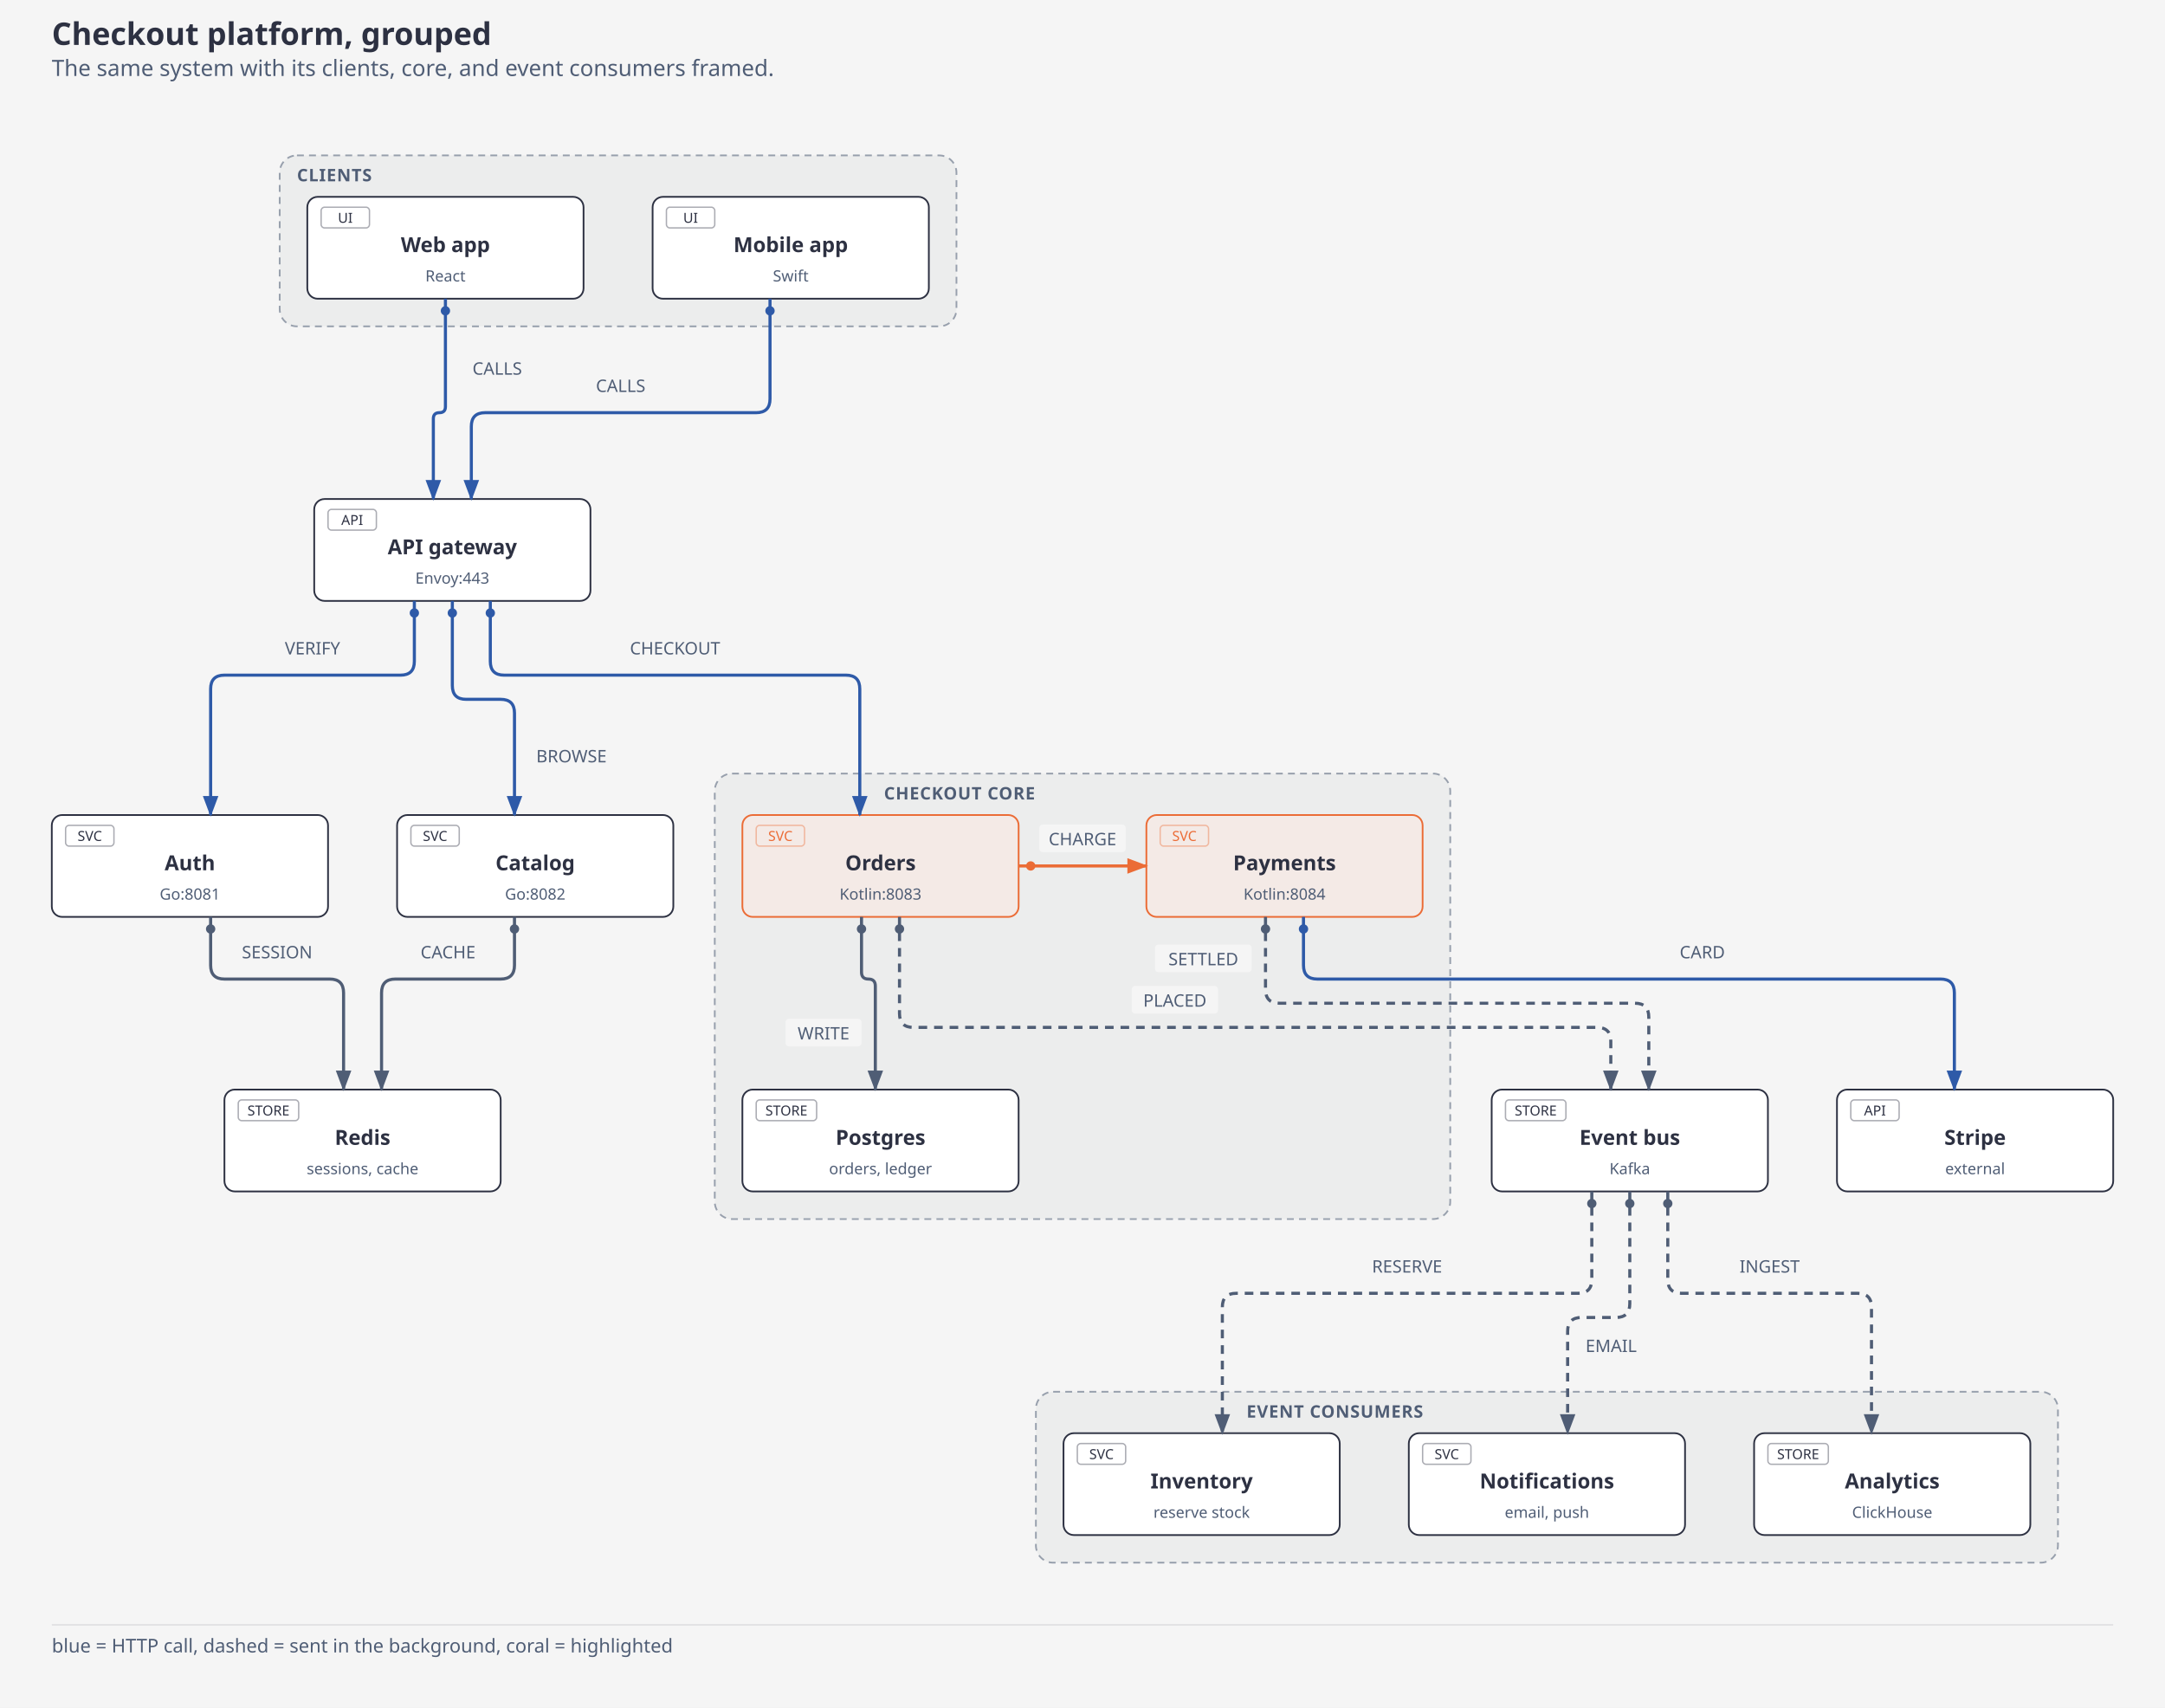
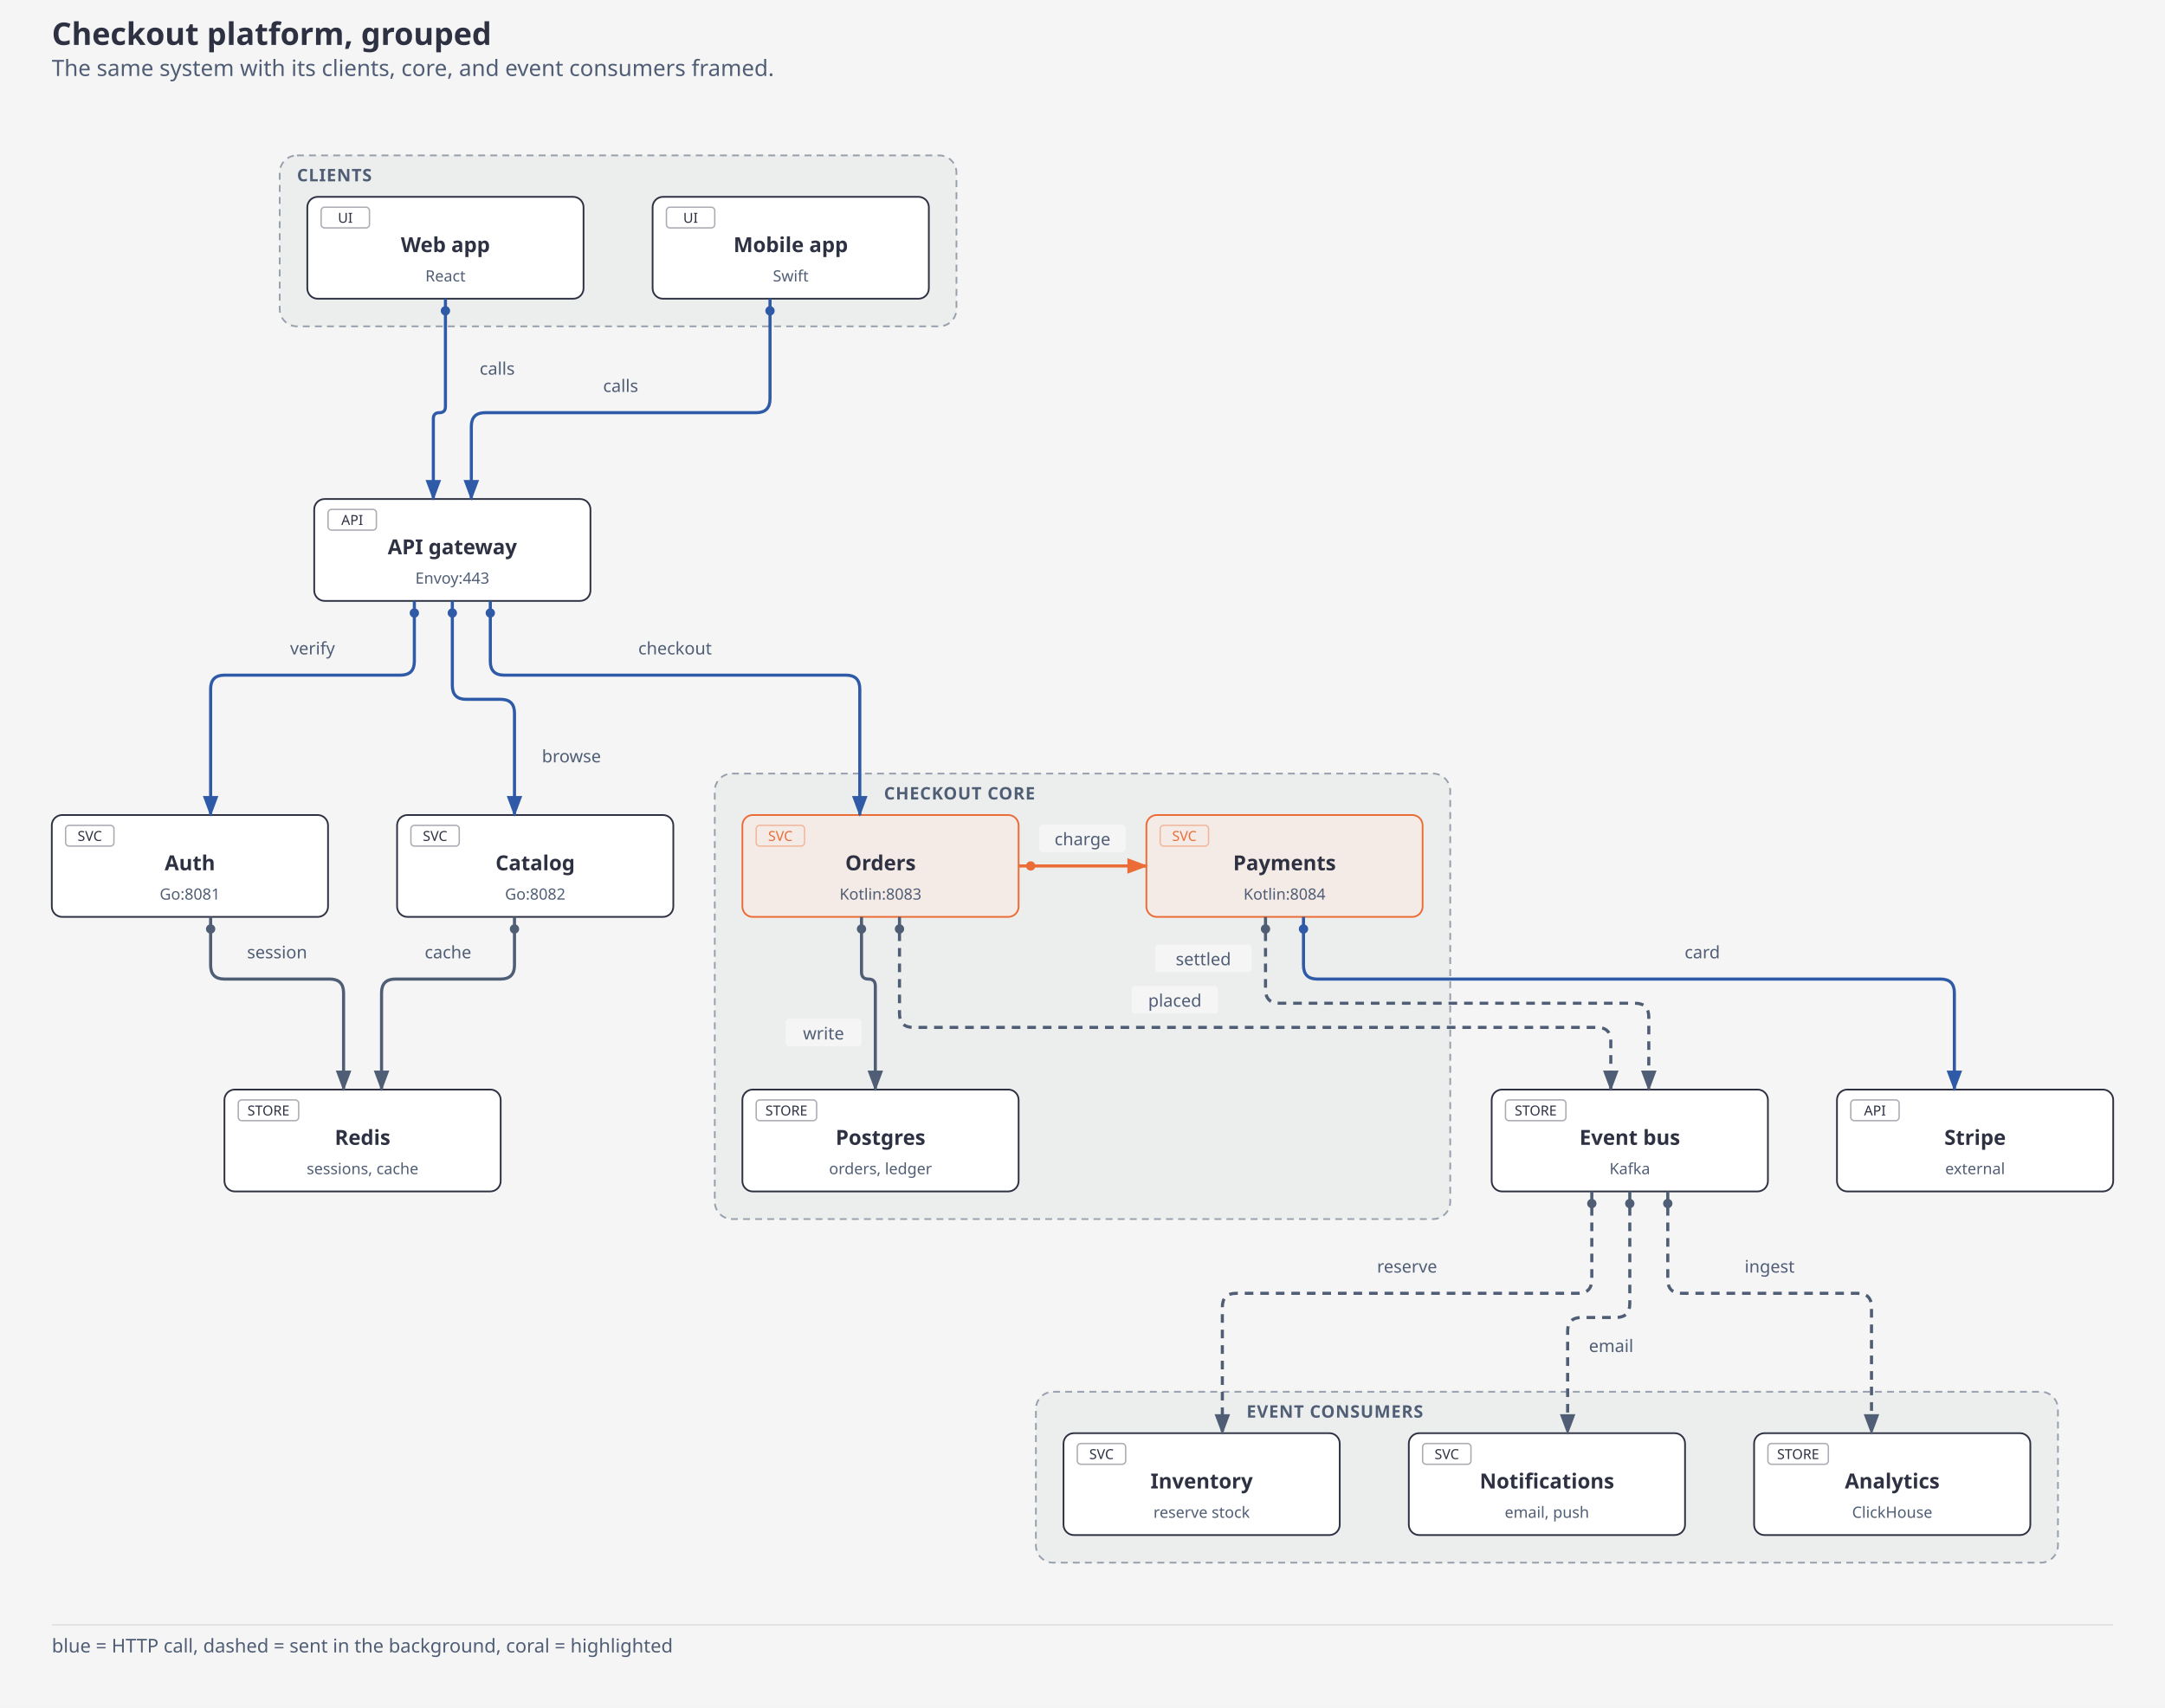
<svg xmlns="http://www.w3.org/2000/svg" role="graphics-document" aria-roledescription="architecture diagram" viewBox="0 0 1254 989" width="1254">
  <rect width="1254" height="989" fill="#f5f5f5" aria-hidden="true" />
  <defs>
    <marker id="a" markerWidth="12" markerHeight="9" refX="11" refY="4.5" orient="auto" markerUnits="userSpaceOnUse">
      <polygon points="0 0,12 4.5,0 9" fill="#4f5d75" />
    </marker>
    <marker id="aa" markerWidth="12" markerHeight="9" refX="11" refY="4.5" orient="auto" markerUnits="userSpaceOnUse">
      <polygon points="0 0,12 4.5,0 9" fill="#eb6c36" />
    </marker>
    <marker id="al" markerWidth="12" markerHeight="9" refX="11" refY="4.5" orient="auto" markerUnits="userSpaceOnUse">
      <polygon points="0 0,12 4.5,0 9" fill="#2e5aa8" />
    </marker>
    <marker id="ar" markerWidth="12" markerHeight="9" refX="11" refY="4.5" orient="auto" markerUnits="userSpaceOnUse">
      <polygon points="0 0,12 4.5,0 9" fill="#7a8399" />
    </marker>
  </defs>
  <text x="30" y="26" font-size="18" font-weight="600" font-family="system-ui, 'Segoe UI', sans-serif" fill="#2d3142">Checkout platform, grouped</text>
  <text x="30" y="44" font-size="13" font-family="system-ui, 'Segoe UI', sans-serif" fill="#4f5d75">The same system with its clients, core, and event consumers framed.</text>
  <rect x="162" y="90" width="392" height="99" rx="10" fill="rgba(45,49,66,0.12)" fill-opacity=".35" stroke="#4f5d75" stroke-opacity=".55" stroke-dasharray="4,3" data-group="edge" data-name="Clients" data-members="web,mobile" role="graphics-symbol" aria-roledescription="group" aria-label="Clients: Web app, Mobile app" />
  <text x="172" y="105" font-size="10" font-weight="600" font-family="system-ui, 'Segoe UI', sans-serif" fill="#4f5d75" letter-spacing=".04em" aria-hidden="true">CLIENTS</text>
  <rect x="414" y="448" width="426" height="258" rx="10" fill="rgba(45,49,66,0.12)" fill-opacity=".35" stroke="#4f5d75" stroke-opacity=".55" stroke-dasharray="4,3" data-group="core" data-name="Checkout core" data-members="orders,pay,pg" role="graphics-symbol" aria-roledescription="group" aria-label="Checkout core: Orders, Payments, Postgres" />
  <text x="512" y="463" font-size="10" font-weight="600" font-family="system-ui, 'Segoe UI', sans-serif" fill="#4f5d75" letter-spacing=".04em" aria-hidden="true">CHECKOUT CORE</text>
  <rect x="600" y="806" width="592" height="99" rx="10" fill="rgba(45,49,66,0.12)" fill-opacity=".35" stroke="#4f5d75" stroke-opacity=".55" stroke-dasharray="4,3" data-group="async" data-name="Event consumers" data-members="inventory,notify,analytics" role="graphics-symbol" aria-roledescription="group" aria-label="Event consumers: Inventory, Notifications, Analytics" />
  <text x="722" y="821" font-size="10" font-weight="600" font-family="system-ui, 'Segoe UI', sans-serif" fill="#4f5d75" letter-spacing=".04em" aria-hidden="true">EVENT CONSUMERS</text>
  <rect x="178" y="114" width="160" height="59" rx="6" fill="#f5f5f5" aria-hidden="true" />
  <rect x="178" y="114" width="160" height="59" rx="6" fill="#ffffff" stroke="#2d3142" data-node="web" data-label="Web app" role="graphics-symbol" aria-roledescription="box" aria-label="Web app, React" />
  <rect x="186" y="120" width="28" height="12" rx="2" fill="none" stroke="#2d3142" stroke-opacity=".4" stroke-width=".8" aria-hidden="true" />
  <text x="200" y="129" font-size="8" font-family="system-ui, 'Segoe UI', sans-serif" fill="#2d3142" text-anchor="middle" aria-hidden="true">UI</text>
  <text x="258" y="146" font-size="12" font-weight="600" font-family="system-ui, 'Segoe UI', sans-serif" fill="#2d3142" text-anchor="middle" aria-hidden="true">Web app</text>
  <text x="258" y="163" font-size="9" font-family="system-ui, 'Segoe UI', sans-serif" fill="#4f5d75" text-anchor="middle" aria-hidden="true">React</text>
  <rect x="378" y="114" width="160" height="59" rx="6" fill="#f5f5f5" aria-hidden="true" />
  <rect x="378" y="114" width="160" height="59" rx="6" fill="#ffffff" stroke="#2d3142" data-node="mobile" data-label="Mobile app" role="graphics-symbol" aria-roledescription="box" aria-label="Mobile app, Swift" />
  <rect x="386" y="120" width="28" height="12" rx="2" fill="none" stroke="#2d3142" stroke-opacity=".4" stroke-width=".8" aria-hidden="true" />
  <text x="400" y="129" font-size="8" font-family="system-ui, 'Segoe UI', sans-serif" fill="#2d3142" text-anchor="middle" aria-hidden="true">UI</text>
  <text x="458" y="146" font-size="12" font-weight="600" font-family="system-ui, 'Segoe UI', sans-serif" fill="#2d3142" text-anchor="middle" aria-hidden="true">Mobile app</text>
  <text x="458" y="163" font-size="9" font-family="system-ui, 'Segoe UI', sans-serif" fill="#4f5d75" text-anchor="middle" aria-hidden="true">Swift</text>
  <rect x="182" y="289" width="160" height="59" rx="6" fill="#f5f5f5" aria-hidden="true" />
  <rect x="182" y="289" width="160" height="59" rx="6" fill="#ffffff" stroke="#2d3142" data-node="gw" data-label="API gateway" role="graphics-symbol" aria-roledescription="box" aria-label="API gateway, Envoy:443" />
  <rect x="190" y="295" width="28" height="12" rx="2" fill="none" stroke="#2d3142" stroke-opacity=".4" stroke-width=".8" aria-hidden="true" />
  <text x="204" y="304" font-size="8" font-family="system-ui, 'Segoe UI', sans-serif" fill="#2d3142" text-anchor="middle" aria-hidden="true">API</text>
  <text x="262" y="321" font-size="12" font-weight="600" font-family="system-ui, 'Segoe UI', sans-serif" fill="#2d3142" text-anchor="middle" aria-hidden="true">API gateway</text>
  <text x="262" y="338" font-size="9" font-family="system-ui, 'Segoe UI', sans-serif" fill="#4f5d75" text-anchor="middle" aria-hidden="true">Envoy:443</text>
  <rect x="30" y="472" width="160" height="59" rx="6" fill="#f5f5f5" aria-hidden="true" />
  <rect x="30" y="472" width="160" height="59" rx="6" fill="#ffffff" stroke="#2d3142" data-node="auth" data-label="Auth" role="graphics-symbol" aria-roledescription="box" aria-label="Auth, Go:8081" />
  <rect x="38" y="478" width="28" height="12" rx="2" fill="none" stroke="#2d3142" stroke-opacity=".4" stroke-width=".8" aria-hidden="true" />
  <text x="52" y="487" font-size="8" font-family="system-ui, 'Segoe UI', sans-serif" fill="#2d3142" text-anchor="middle" aria-hidden="true">SVC</text>
  <text x="110" y="504" font-size="12" font-weight="600" font-family="system-ui, 'Segoe UI', sans-serif" fill="#2d3142" text-anchor="middle" aria-hidden="true">Auth</text>
  <text x="110" y="521" font-size="9" font-family="system-ui, 'Segoe UI', sans-serif" fill="#4f5d75" text-anchor="middle" aria-hidden="true">Go:8081</text>
  <rect x="230" y="472" width="160" height="59" rx="6" fill="#f5f5f5" aria-hidden="true" />
  <rect x="230" y="472" width="160" height="59" rx="6" fill="#ffffff" stroke="#2d3142" data-node="catalog" data-label="Catalog" role="graphics-symbol" aria-roledescription="box" aria-label="Catalog, Go:8082" />
  <rect x="238" y="478" width="28" height="12" rx="2" fill="none" stroke="#2d3142" stroke-opacity=".4" stroke-width=".8" aria-hidden="true" />
  <text x="252" y="487" font-size="8" font-family="system-ui, 'Segoe UI', sans-serif" fill="#2d3142" text-anchor="middle" aria-hidden="true">SVC</text>
  <text x="310" y="504" font-size="12" font-weight="600" font-family="system-ui, 'Segoe UI', sans-serif" fill="#2d3142" text-anchor="middle" aria-hidden="true">Catalog</text>
  <text x="310" y="521" font-size="9" font-family="system-ui, 'Segoe UI', sans-serif" fill="#4f5d75" text-anchor="middle" aria-hidden="true">Go:8082</text>
  <rect x="430" y="472" width="160" height="59" rx="6" fill="#f5f5f5" aria-hidden="true" />
  <rect x="430" y="472" width="160" height="59" rx="6" fill="rgba(235,108,54,0.08)" stroke="#eb6c36" data-node="orders" data-label="Orders" role="graphics-symbol" aria-roledescription="box" aria-label="Orders, Kotlin:8083" />
  <rect x="438" y="478" width="28" height="12" rx="2" fill="none" stroke="#eb6c36" stroke-opacity=".4" stroke-width=".8" aria-hidden="true" />
  <text x="452" y="487" font-size="8" font-family="system-ui, 'Segoe UI', sans-serif" fill="#eb6c36" text-anchor="middle" aria-hidden="true">SVC</text>
  <text x="510" y="504" font-size="12" font-weight="600" font-family="system-ui, 'Segoe UI', sans-serif" fill="#2d3142" text-anchor="middle" aria-hidden="true">Orders</text>
  <text x="510" y="521" font-size="9" font-family="system-ui, 'Segoe UI', sans-serif" fill="#4f5d75" text-anchor="middle" aria-hidden="true">Kotlin:8083</text>
  <rect x="664" y="472" width="160" height="59" rx="6" fill="#f5f5f5" aria-hidden="true" />
  <rect x="664" y="472" width="160" height="59" rx="6" fill="rgba(235,108,54,0.08)" stroke="#eb6c36" data-node="pay" data-label="Payments" role="graphics-symbol" aria-roledescription="box" aria-label="Payments, Kotlin:8084" />
  <rect x="672" y="478" width="28" height="12" rx="2" fill="none" stroke="#eb6c36" stroke-opacity=".4" stroke-width=".8" aria-hidden="true" />
  <text x="686" y="487" font-size="8" font-family="system-ui, 'Segoe UI', sans-serif" fill="#eb6c36" text-anchor="middle" aria-hidden="true">SVC</text>
  <text x="744" y="504" font-size="12" font-weight="600" font-family="system-ui, 'Segoe UI', sans-serif" fill="#2d3142" text-anchor="middle" aria-hidden="true">Payments</text>
  <text x="744" y="521" font-size="9" font-family="system-ui, 'Segoe UI', sans-serif" fill="#4f5d75" text-anchor="middle" aria-hidden="true">Kotlin:8084</text>
  <rect x="130" y="631" width="160" height="59" rx="6" fill="#f5f5f5" aria-hidden="true" />
  <rect x="130" y="631" width="160" height="59" rx="6" fill="#ffffff" stroke="#2d3142" data-node="redis" data-label="Redis" role="graphics-symbol" aria-roledescription="box" aria-label="Redis, sessions, cache" />
  <rect x="138" y="637" width="35" height="12" rx="2" fill="none" stroke="#2d3142" stroke-opacity=".4" stroke-width=".8" aria-hidden="true" />
  <text x="155.5" y="646" font-size="8" font-family="system-ui, 'Segoe UI', sans-serif" fill="#2d3142" text-anchor="middle" aria-hidden="true">STORE</text>
  <text x="210" y="663" font-size="12" font-weight="600" font-family="system-ui, 'Segoe UI', sans-serif" fill="#2d3142" text-anchor="middle" aria-hidden="true">Redis</text>
  <text x="210" y="680" font-size="9" font-family="system-ui, 'Segoe UI', sans-serif" fill="#4f5d75" text-anchor="middle" aria-hidden="true">sessions, cache</text>
  <rect x="430" y="631" width="160" height="59" rx="6" fill="#f5f5f5" aria-hidden="true" />
  <rect x="430" y="631" width="160" height="59" rx="6" fill="#ffffff" stroke="#2d3142" data-node="pg" data-label="Postgres" role="graphics-symbol" aria-roledescription="box" aria-label="Postgres, orders, ledger" />
  <rect x="438" y="637" width="35" height="12" rx="2" fill="none" stroke="#2d3142" stroke-opacity=".4" stroke-width=".8" aria-hidden="true" />
  <text x="455.5" y="646" font-size="8" font-family="system-ui, 'Segoe UI', sans-serif" fill="#2d3142" text-anchor="middle" aria-hidden="true">STORE</text>
  <text x="510" y="663" font-size="12" font-weight="600" font-family="system-ui, 'Segoe UI', sans-serif" fill="#2d3142" text-anchor="middle" aria-hidden="true">Postgres</text>
  <text x="510" y="680" font-size="9" font-family="system-ui, 'Segoe UI', sans-serif" fill="#4f5d75" text-anchor="middle" aria-hidden="true">orders, ledger</text>
  <rect x="864" y="631" width="160" height="59" rx="6" fill="#f5f5f5" aria-hidden="true" />
  <rect x="864" y="631" width="160" height="59" rx="6" fill="#ffffff" stroke="#2d3142" data-node="bus" data-label="Event bus" role="graphics-symbol" aria-roledescription="box" aria-label="Event bus, Kafka" />
  <rect x="872" y="637" width="35" height="12" rx="2" fill="none" stroke="#2d3142" stroke-opacity=".4" stroke-width=".8" aria-hidden="true" />
  <text x="889.5" y="646" font-size="8" font-family="system-ui, 'Segoe UI', sans-serif" fill="#2d3142" text-anchor="middle" aria-hidden="true">STORE</text>
  <text x="944" y="663" font-size="12" font-weight="600" font-family="system-ui, 'Segoe UI', sans-serif" fill="#2d3142" text-anchor="middle" aria-hidden="true">Event bus</text>
  <text x="944" y="680" font-size="9" font-family="system-ui, 'Segoe UI', sans-serif" fill="#4f5d75" text-anchor="middle" aria-hidden="true">Kafka</text>
  <rect x="1064" y="631" width="160" height="59" rx="6" fill="#f5f5f5" aria-hidden="true" />
  <rect x="1064" y="631" width="160" height="59" rx="6" fill="#ffffff" stroke="#2d3142" data-node="stripe" data-label="Stripe" role="graphics-symbol" aria-roledescription="box" aria-label="Stripe, external" />
  <rect x="1072" y="637" width="28" height="12" rx="2" fill="none" stroke="#2d3142" stroke-opacity=".4" stroke-width=".8" aria-hidden="true" />
  <text x="1086" y="646" font-size="8" font-family="system-ui, 'Segoe UI', sans-serif" fill="#2d3142" text-anchor="middle" aria-hidden="true">API</text>
  <text x="1144" y="663" font-size="12" font-weight="600" font-family="system-ui, 'Segoe UI', sans-serif" fill="#2d3142" text-anchor="middle" aria-hidden="true">Stripe</text>
  <text x="1144" y="680" font-size="9" font-family="system-ui, 'Segoe UI', sans-serif" fill="#4f5d75" text-anchor="middle" aria-hidden="true">external</text>
  <rect x="616" y="830" width="160" height="59" rx="6" fill="#f5f5f5" aria-hidden="true" />
  <rect x="616" y="830" width="160" height="59" rx="6" fill="#ffffff" stroke="#2d3142" data-node="inventory" data-label="Inventory" role="graphics-symbol" aria-roledescription="box" aria-label="Inventory, reserve stock" />
  <rect x="624" y="836" width="28" height="12" rx="2" fill="none" stroke="#2d3142" stroke-opacity=".4" stroke-width=".8" aria-hidden="true" />
  <text x="638" y="845" font-size="8" font-family="system-ui, 'Segoe UI', sans-serif" fill="#2d3142" text-anchor="middle" aria-hidden="true">SVC</text>
  <text x="696" y="862" font-size="12" font-weight="600" font-family="system-ui, 'Segoe UI', sans-serif" fill="#2d3142" text-anchor="middle" aria-hidden="true">Inventory</text>
  <text x="696" y="879" font-size="9" font-family="system-ui, 'Segoe UI', sans-serif" fill="#4f5d75" text-anchor="middle" aria-hidden="true">reserve stock</text>
  <rect x="816" y="830" width="160" height="59" rx="6" fill="#f5f5f5" aria-hidden="true" />
  <rect x="816" y="830" width="160" height="59" rx="6" fill="#ffffff" stroke="#2d3142" data-node="notify" data-label="Notifications" role="graphics-symbol" aria-roledescription="box" aria-label="Notifications, email, push" />
  <rect x="824" y="836" width="28" height="12" rx="2" fill="none" stroke="#2d3142" stroke-opacity=".4" stroke-width=".8" aria-hidden="true" />
  <text x="838" y="845" font-size="8" font-family="system-ui, 'Segoe UI', sans-serif" fill="#2d3142" text-anchor="middle" aria-hidden="true">SVC</text>
  <text x="896" y="862" font-size="12" font-weight="600" font-family="system-ui, 'Segoe UI', sans-serif" fill="#2d3142" text-anchor="middle" aria-hidden="true">Notifications</text>
  <text x="896" y="879" font-size="9" font-family="system-ui, 'Segoe UI', sans-serif" fill="#4f5d75" text-anchor="middle" aria-hidden="true">email, push</text>
  <rect x="1016" y="830" width="160" height="59" rx="6" fill="#f5f5f5" aria-hidden="true" />
  <rect x="1016" y="830" width="160" height="59" rx="6" fill="#ffffff" stroke="#2d3142" data-node="analytics" data-label="Analytics" role="graphics-symbol" aria-roledescription="box" aria-label="Analytics, ClickHouse" />
  <rect x="1024" y="836" width="35" height="12" rx="2" fill="none" stroke="#2d3142" stroke-opacity=".4" stroke-width=".8" aria-hidden="true" />
  <text x="1041.5" y="845" font-size="8" font-family="system-ui, 'Segoe UI', sans-serif" fill="#2d3142" text-anchor="middle" aria-hidden="true">STORE</text>
  <text x="1096" y="862" font-size="12" font-weight="600" font-family="system-ui, 'Segoe UI', sans-serif" fill="#2d3142" text-anchor="middle" aria-hidden="true">Analytics</text>
  <text x="1096" y="879" font-size="9" font-family="system-ui, 'Segoe UI', sans-serif" fill="#4f5d75" text-anchor="middle" aria-hidden="true">ClickHouse</text>
  <path d="M258,173 L258,235.5 Q258,239 254.5,239 L254.5,239 Q251,239 251,242.5 L251,289" fill="none" stroke="#2e5aa8" stroke-width="1.8" marker-end="url(#al)" data-from="web" data-to="gw" data-label="calls" data-id="web-&gt;gw:calls" data-from-port="s" data-to-port="n" role="graphics-symbol" aria-roledescription="arrow" aria-label="Web app to API gateway: calls" />
  <circle cx="258" cy="180" r="2.7" fill="#2e5aa8" aria-hidden="true" />
  <path d="M446,173 L446,231 Q446,239 438,239 L281,239 Q273,239 273,247 L273,289" fill="none" stroke="#2e5aa8" stroke-width="1.8" marker-end="url(#al)" data-from="mobile" data-to="gw" data-label="calls" data-id="mobile-&gt;gw:calls" data-from-port="s" data-to-port="n" role="graphics-symbol" aria-roledescription="arrow" aria-label="Mobile app to API gateway: calls" />
  <circle cx="446" cy="180" r="2.7" fill="#2e5aa8" aria-hidden="true" />
  <path d="M240,348 L240,383 Q240,391 232,391 L130,391 Q122,391 122,399 L122,472" fill="none" stroke="#2e5aa8" stroke-width="1.8" marker-end="url(#al)" data-from="gw" data-to="auth" data-label="verify" data-id="gw-&gt;auth:verify" data-from-port="s" data-to-port="n" role="graphics-symbol" aria-roledescription="arrow" aria-label="API gateway to Auth: verify" />
  <circle cx="240" cy="355" r="2.7" fill="#2e5aa8" aria-hidden="true" />
  <path d="M262,348 L262,397 Q262,405 270,405 L290,405 Q298,405 298,413 L298,472" fill="none" stroke="#2e5aa8" stroke-width="1.8" marker-end="url(#al)" data-from="gw" data-to="catalog" data-label="browse" data-id="gw-&gt;catalog:browse" data-from-port="s" data-to-port="n" role="graphics-symbol" aria-roledescription="arrow" aria-label="API gateway to Catalog: browse" />
  <circle cx="262" cy="355" r="2.7" fill="#2e5aa8" aria-hidden="true" />
  <path d="M284,348 L284,383 Q284,391 292,391 L490,391 Q498,391 498,399 L498,472" fill="none" stroke="#2e5aa8" stroke-width="1.8" marker-end="url(#al)" data-from="gw" data-to="orders" data-label="checkout" data-id="gw-&gt;orders:checkout" data-from-port="s" data-to-port="n" role="graphics-symbol" aria-roledescription="arrow" aria-label="API gateway to Orders: checkout" />
  <circle cx="284" cy="355" r="2.7" fill="#2e5aa8" aria-hidden="true" />
  <path d="M590,501.5 L664,501.5" fill="none" stroke="#eb6c36" stroke-width="1.8" marker-end="url(#aa)" data-from="orders" data-to="pay" data-label="charge" data-id="orders-&gt;pay:charge" data-from-port="e" data-to-port="w" role="graphics-symbol" aria-roledescription="arrow" aria-label="Orders to Payments: charge" />
  <circle cx="597" cy="501.5" r="2.7" fill="#eb6c36" aria-hidden="true" />
  <path d="M122,531 L122,559 Q122,567 130,567 L191,567 Q199,567 199,575 L199,631" fill="none" stroke="#4f5d75" stroke-width="1.8" marker-end="url(#a)" data-from="auth" data-to="redis" data-label="session" data-id="auth-&gt;redis:session" data-from-port="s" data-to-port="n" role="graphics-symbol" aria-roledescription="arrow" aria-label="Auth to Redis: session" />
  <circle cx="122" cy="538" r="2.7" fill="#4f5d75" aria-hidden="true" />
  <path d="M298,531 L298,559 Q298,567 290,567 L229,567 Q221,567 221,575 L221,631" fill="none" stroke="#4f5d75" stroke-width="1.8" marker-end="url(#a)" data-from="catalog" data-to="redis" data-label="cache" data-id="catalog-&gt;redis:cache" data-from-port="s" data-to-port="n" role="graphics-symbol" aria-roledescription="arrow" aria-label="Catalog to Redis: cache" />
  <circle cx="298" cy="538" r="2.7" fill="#4f5d75" aria-hidden="true" />
  <path d="M499,531 L499,563 Q499,567 503,567 L503,567 Q507,567 507,571 L507,631" fill="none" stroke="#4f5d75" stroke-width="1.8" marker-end="url(#a)" data-from="orders" data-to="pg" data-label="write" data-id="orders-&gt;pg:write" data-from-port="s" data-to-port="n" role="graphics-symbol" aria-roledescription="arrow" aria-label="Orders to Postgres: write" />
  <circle cx="499" cy="538" r="2.7" fill="#4f5d75" aria-hidden="true" />
  <path d="M521,531 L521,587 Q521,595 529,595 L925,595 Q933,595 933,603 L933,631" fill="none" stroke="#4f5d75" stroke-width="1.8" stroke-dasharray="5,4" marker-end="url(#a)" data-from="orders" data-to="bus" data-label="placed" data-id="orders-&gt;bus:placed" data-from-port="s" data-to-port="n" role="graphics-symbol" aria-roledescription="arrow" aria-label="Orders to Event bus: placed" />
  <circle cx="521" cy="538" r="2.7" fill="#4f5d75" aria-hidden="true" />
  <path d="M755,531 L755,559 Q755,567 763,567 L1124,567 Q1132,567 1132,575 L1132,631" fill="none" stroke="#2e5aa8" stroke-width="1.8" marker-end="url(#al)" data-from="pay" data-to="stripe" data-label="card" data-id="pay-&gt;stripe:card" data-from-port="s" data-to-port="n" role="graphics-symbol" aria-roledescription="arrow" aria-label="Payments to Stripe: card" />
  <circle cx="755" cy="538" r="2.7" fill="#2e5aa8" aria-hidden="true" />
  <path d="M733,531 L733,573 Q733,581 741,581 L947,581 Q955,581 955,589 L955,631" fill="none" stroke="#4f5d75" stroke-width="1.8" stroke-dasharray="5,4" marker-end="url(#a)" data-from="pay" data-to="bus" data-label="settled" data-id="pay-&gt;bus:settled" data-from-port="s" data-to-port="n" role="graphics-symbol" aria-roledescription="arrow" aria-label="Payments to Event bus: settled" />
  <circle cx="733" cy="538" r="2.7" fill="#4f5d75" aria-hidden="true" />
  <path d="M922,690 L922,741 Q922,749 914,749 L716,749 Q708,749 708,757 L708,830" fill="none" stroke="#4f5d75" stroke-width="1.8" stroke-dasharray="5,4" marker-end="url(#a)" data-from="bus" data-to="inventory" data-label="reserve" data-id="bus-&gt;inventory:reserve" data-from-port="s" data-to-port="n" role="graphics-symbol" aria-roledescription="arrow" aria-label="Event bus to Inventory: reserve" />
  <circle cx="922" cy="697" r="2.7" fill="#4f5d75" aria-hidden="true" />
  <path d="M944,690 L944,755 Q944,763 936,763 L916,763 Q908,763 908,771 L908,830" fill="none" stroke="#4f5d75" stroke-width="1.8" stroke-dasharray="5,4" marker-end="url(#a)" data-from="bus" data-to="notify" data-label="email" data-id="bus-&gt;notify:email" data-from-port="s" data-to-port="n" role="graphics-symbol" aria-roledescription="arrow" aria-label="Event bus to Notifications: email" />
  <circle cx="944" cy="697" r="2.7" fill="#4f5d75" aria-hidden="true" />
  <path d="M966,690 L966,741 Q966,749 974,749 L1076,749 Q1084,749 1084,757 L1084,830" fill="none" stroke="#4f5d75" stroke-width="1.8" stroke-dasharray="5,4" marker-end="url(#a)" data-from="bus" data-to="analytics" data-label="ingest" data-id="bus-&gt;analytics:ingest" data-from-port="s" data-to-port="n" role="graphics-symbol" aria-roledescription="arrow" aria-label="Event bus to Analytics: ingest" />
  <circle cx="966" cy="697" r="2.7" fill="#4f5d75" aria-hidden="true" />
  <rect x="266" y="205" width="44" height="16" rx="2" fill="#f5f5f5" aria-hidden="true" />
-   <text x="288" y="217" font-size="10" font-family="system-ui, 'Segoe UI', sans-serif" fill="#4f5d75" text-anchor="middle" aria-hidden="true">CALLS</text>
+   <text x="288" y="217" font-size="10" font-family="system-ui, 'Segoe UI', sans-serif" fill="#4f5d75" text-anchor="middle" aria-hidden="true">calls</text>
  <rect x="337.5" y="215" width="44" height="16" rx="2" fill="#f5f5f5" aria-hidden="true" />
-   <text x="359.5" y="227" font-size="10" font-family="system-ui, 'Segoe UI', sans-serif" fill="#4f5d75" text-anchor="middle" aria-hidden="true">CALLS</text>
+   <text x="359.5" y="227" font-size="10" font-family="system-ui, 'Segoe UI', sans-serif" fill="#4f5d75" text-anchor="middle" aria-hidden="true">calls</text>
  <rect x="156" y="367" width="50" height="16" rx="2" fill="#f5f5f5" aria-hidden="true" />
-   <text x="181" y="379" font-size="10" font-family="system-ui, 'Segoe UI', sans-serif" fill="#4f5d75" text-anchor="middle" aria-hidden="true">VERIFY</text>
+   <text x="181" y="379" font-size="10" font-family="system-ui, 'Segoe UI', sans-serif" fill="#4f5d75" text-anchor="middle" aria-hidden="true">verify</text>
  <rect x="306" y="429.5" width="50" height="16" rx="2" fill="#f5f5f5" aria-hidden="true" />
-   <text x="331" y="441.5" font-size="10" font-family="system-ui, 'Segoe UI', sans-serif" fill="#4f5d75" text-anchor="middle" aria-hidden="true">BROWSE</text>
+   <text x="331" y="441.5" font-size="10" font-family="system-ui, 'Segoe UI', sans-serif" fill="#4f5d75" text-anchor="middle" aria-hidden="true">browse</text>
  <rect x="359.5" y="367" width="63" height="16" rx="2" fill="#f5f5f5" aria-hidden="true" />
-   <text x="391" y="379" font-size="10" font-family="system-ui, 'Segoe UI', sans-serif" fill="#4f5d75" text-anchor="middle" aria-hidden="true">CHECKOUT</text>
+   <text x="391" y="379" font-size="10" font-family="system-ui, 'Segoe UI', sans-serif" fill="#4f5d75" text-anchor="middle" aria-hidden="true">checkout</text>
  <rect x="602" y="477.5" width="50" height="16" rx="2" fill="#f5f5f5" aria-hidden="true" />
-   <text x="627" y="489.5" font-size="10" font-family="system-ui, 'Segoe UI', sans-serif" fill="#4f5d75" text-anchor="middle" aria-hidden="true">CHARGE</text>
+   <text x="627" y="489.5" font-size="10" font-family="system-ui, 'Segoe UI', sans-serif" fill="#4f5d75" text-anchor="middle" aria-hidden="true">charge</text>
  <rect x="132.5" y="543" width="56" height="16" rx="2" fill="#f5f5f5" aria-hidden="true" />
-   <text x="160.5" y="555" font-size="10" font-family="system-ui, 'Segoe UI', sans-serif" fill="#4f5d75" text-anchor="middle" aria-hidden="true">SESSION</text>
+   <text x="160.5" y="555" font-size="10" font-family="system-ui, 'Segoe UI', sans-serif" fill="#4f5d75" text-anchor="middle" aria-hidden="true">session</text>
  <rect x="237.5" y="543" width="44" height="16" rx="2" fill="#f5f5f5" aria-hidden="true" />
-   <text x="259.5" y="555" font-size="10" font-family="system-ui, 'Segoe UI', sans-serif" fill="#4f5d75" text-anchor="middle" aria-hidden="true">CACHE</text>
+   <text x="259.5" y="555" font-size="10" font-family="system-ui, 'Segoe UI', sans-serif" fill="#4f5d75" text-anchor="middle" aria-hidden="true">cache</text>
  <rect x="455" y="590" width="44" height="16" rx="2" fill="#f5f5f5" aria-hidden="true" />
-   <text x="477" y="602" font-size="10" font-family="system-ui, 'Segoe UI', sans-serif" fill="#4f5d75" text-anchor="middle" aria-hidden="true">WRITE</text>
+   <text x="477" y="602" font-size="10" font-family="system-ui, 'Segoe UI', sans-serif" fill="#4f5d75" text-anchor="middle" aria-hidden="true">write</text>
  <rect x="655.5" y="571" width="50" height="16" rx="2" fill="#f5f5f5" aria-hidden="true" />
-   <text x="680.5" y="583" font-size="10" font-family="system-ui, 'Segoe UI', sans-serif" fill="#4f5d75" text-anchor="middle" aria-hidden="true">PLACED</text>
+   <text x="680.5" y="583" font-size="10" font-family="system-ui, 'Segoe UI', sans-serif" fill="#4f5d75" text-anchor="middle" aria-hidden="true">placed</text>
  <rect x="966" y="543" width="40" height="16" rx="2" fill="#f5f5f5" aria-hidden="true" />
-   <text x="986" y="555" font-size="10" font-family="system-ui, 'Segoe UI', sans-serif" fill="#4f5d75" text-anchor="middle" aria-hidden="true">CARD</text>
+   <text x="986" y="555" font-size="10" font-family="system-ui, 'Segoe UI', sans-serif" fill="#4f5d75" text-anchor="middle" aria-hidden="true">card</text>
  <rect x="669" y="547" width="56" height="16" rx="2" fill="#f5f5f5" aria-hidden="true" />
-   <text x="697" y="559" font-size="10" font-family="system-ui, 'Segoe UI', sans-serif" fill="#4f5d75" text-anchor="middle" aria-hidden="true">SETTLED</text>
+   <text x="697" y="559" font-size="10" font-family="system-ui, 'Segoe UI', sans-serif" fill="#4f5d75" text-anchor="middle" aria-hidden="true">settled</text>
  <rect x="787" y="725" width="56" height="16" rx="2" fill="#f5f5f5" aria-hidden="true" />
-   <text x="815" y="737" font-size="10" font-family="system-ui, 'Segoe UI', sans-serif" fill="#4f5d75" text-anchor="middle" aria-hidden="true">RESERVE</text>
+   <text x="815" y="737" font-size="10" font-family="system-ui, 'Segoe UI', sans-serif" fill="#4f5d75" text-anchor="middle" aria-hidden="true">reserve</text>
  <rect x="911.2" y="771" width="44" height="16" rx="2" fill="#f5f5f5" aria-hidden="true" />
-   <text x="933.2" y="783" font-size="10" font-family="system-ui, 'Segoe UI', sans-serif" fill="#4f5d75" text-anchor="middle" aria-hidden="true">EMAIL</text>
+   <text x="933.2" y="783" font-size="10" font-family="system-ui, 'Segoe UI', sans-serif" fill="#4f5d75" text-anchor="middle" aria-hidden="true">email</text>
  <rect x="1000" y="725" width="50" height="16" rx="2" fill="#f5f5f5" aria-hidden="true" />
-   <text x="1025" y="737" font-size="10" font-family="system-ui, 'Segoe UI', sans-serif" fill="#4f5d75" text-anchor="middle" aria-hidden="true">INGEST</text>
+   <text x="1025" y="737" font-size="10" font-family="system-ui, 'Segoe UI', sans-serif" fill="#4f5d75" text-anchor="middle" aria-hidden="true">ingest</text>
  <line x1="30" y1="941" x2="1224" y2="941" stroke="rgba(45,49,66,0.12)" stroke-width=".8" aria-hidden="true" />
  <text x="30" y="957" font-size="11" font-family="system-ui, 'Segoe UI', sans-serif" fill="#4f5d75">blue = HTTP call, dashed = sent in the background, coral = highlighted</text>
</svg>
